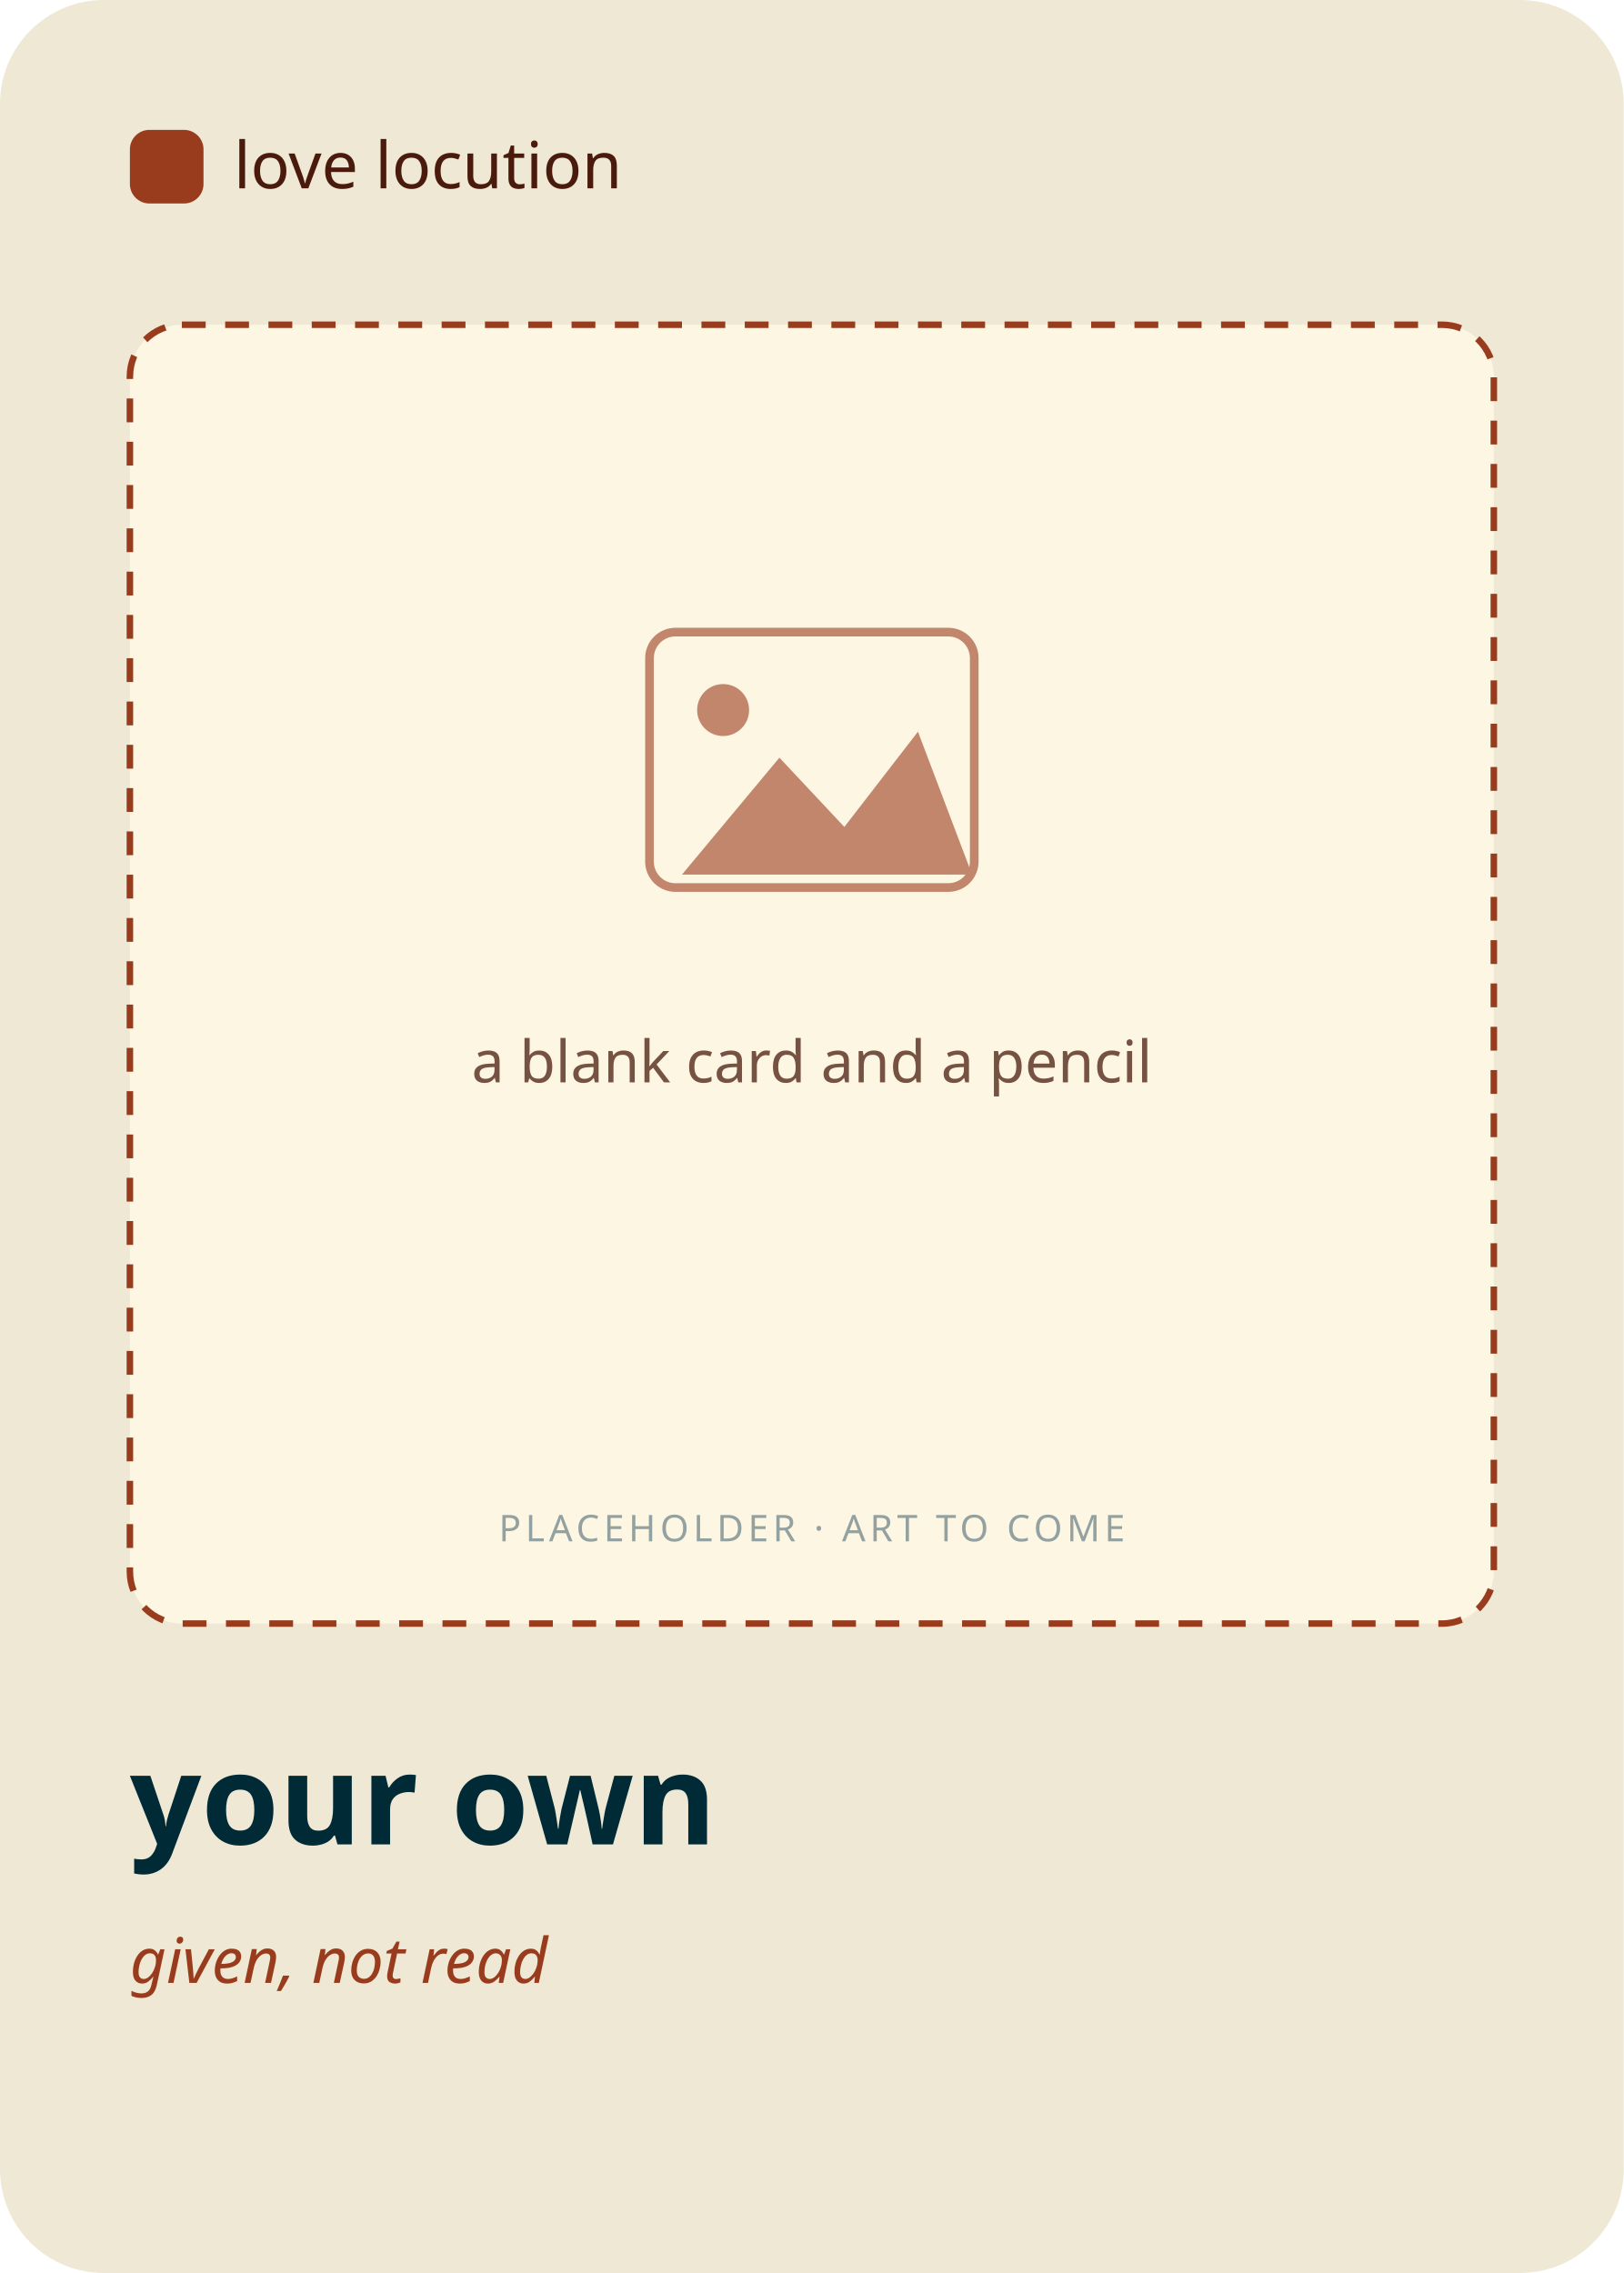
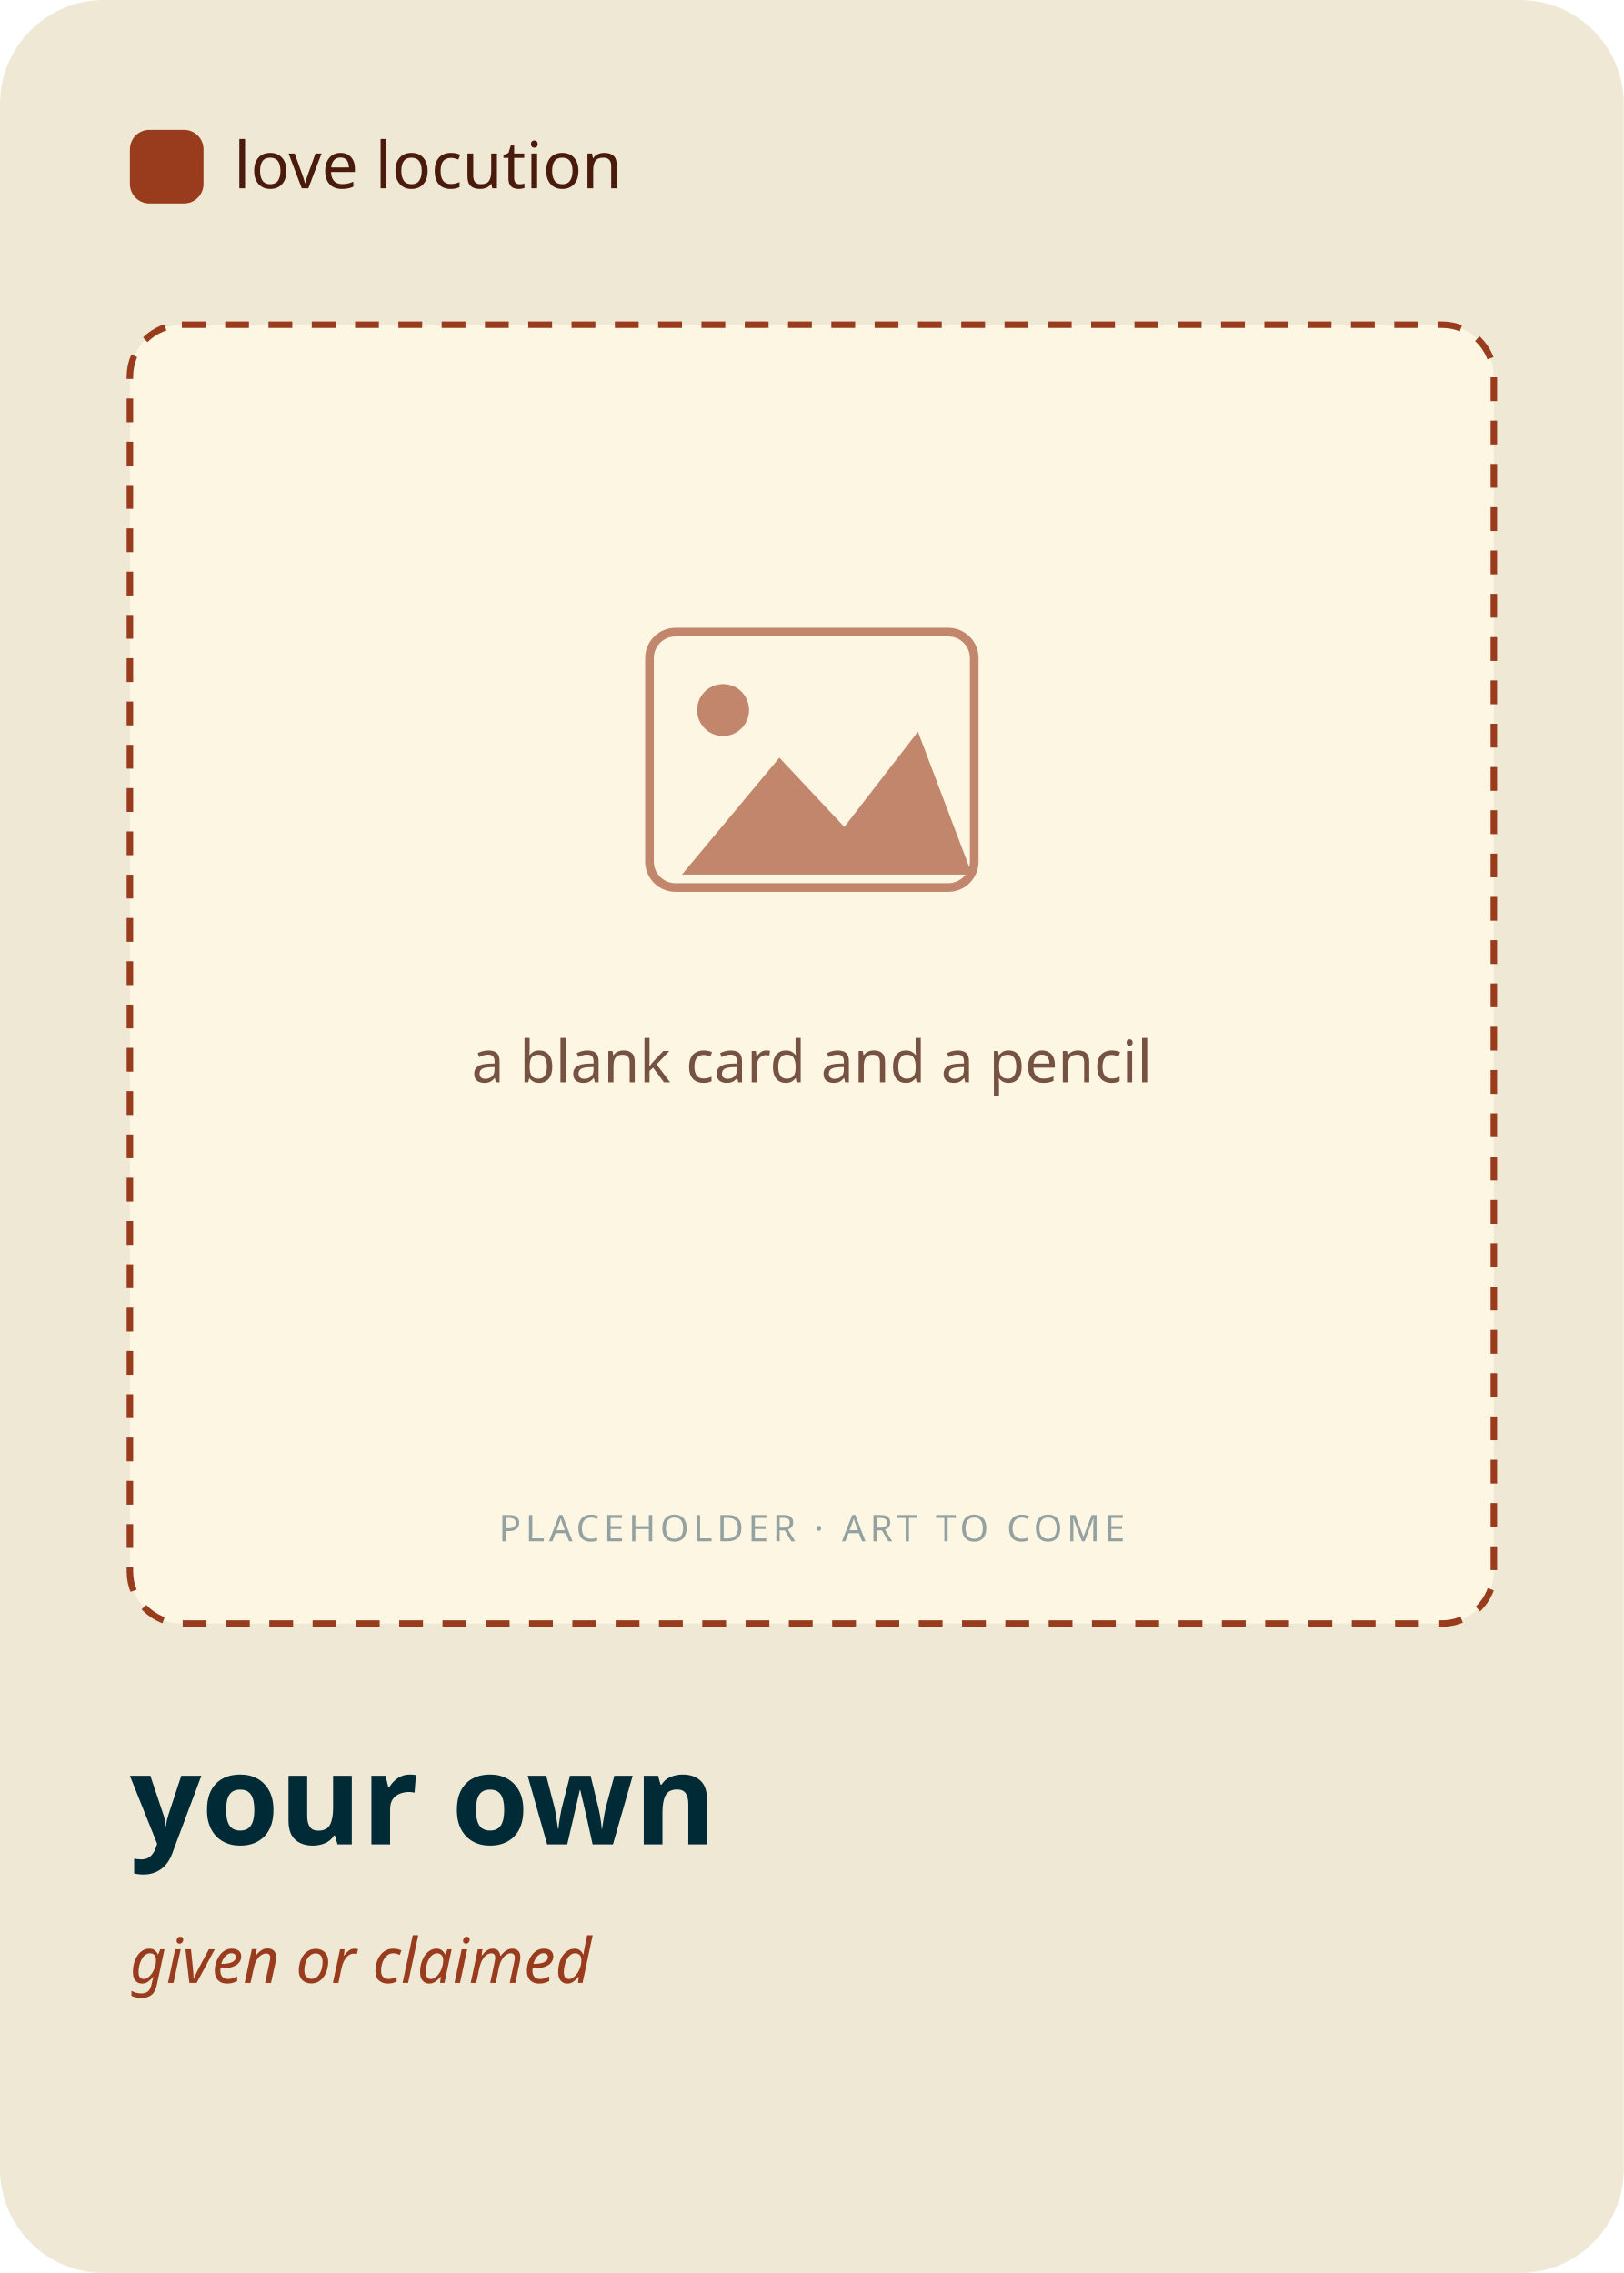
<svg xmlns="http://www.w3.org/2000/svg" viewBox="0 0 750 1050" width="750" height="1050">
  <rect x="0" y="0" width="750" height="1050" rx="48" fill="#eee8d5" />
  <rect x="60" y="60" width="34" height="34" rx="9" fill="#993C1D" />
  <text x="108" y="87" font-family="'Atkinson Hyperlegible','Atkinson Hyperlegible Next',sans-serif" font-size="30" font-weight="500" fill="#4A1B0C">love locution</text>
  <rect id="art" x="60" y="150" width="630" height="600" rx="24" fill="#fdf6e3" stroke="#993C1D" stroke-width="3" stroke-dasharray="11 9" />
  <g id="art-placeholder" opacity="0.6">
    <rect x="300" y="292" width="150" height="118" rx="12" fill="none" stroke="#993C1D" stroke-width="4" />
    <circle cx="334" cy="328" r="12" fill="#993C1D" />
    <polygon points="315,404 360,350 390,382 424,338 449,404" fill="#993C1D" />
  </g>
  <text x="375" y="500" text-anchor="middle" font-family="'Atkinson Hyperlegible','Atkinson Hyperlegible Next',sans-serif" font-size="27" fill="#4A1B0C" opacity="0.75">a blank card and a pencil</text>
  <text x="375" y="712" text-anchor="middle" font-family="'Atkinson Hyperlegible','Atkinson Hyperlegible Next',sans-serif" font-size="17" fill="#93a1a1" letter-spacing="2">PLACEHOLDER · ART TO COME</text>
  <text x="60" y="852" font-family="'Atkinson Hyperlegible','Atkinson Hyperlegible Next',sans-serif" font-size="58" font-weight="700" fill="#002b36">your own</text>
-   <text x="60" y="916" font-family="'Atkinson Hyperlegible','Atkinson Hyperlegible Next',sans-serif" font-size="29" font-style="italic" fill="#993C1D">given, not read</text>
+   <text x="60" y="916" font-family="'Atkinson Hyperlegible','Atkinson Hyperlegible Next',sans-serif" font-size="29" font-style="italic" fill="#993C1D">given or claimed</text>
</svg>
